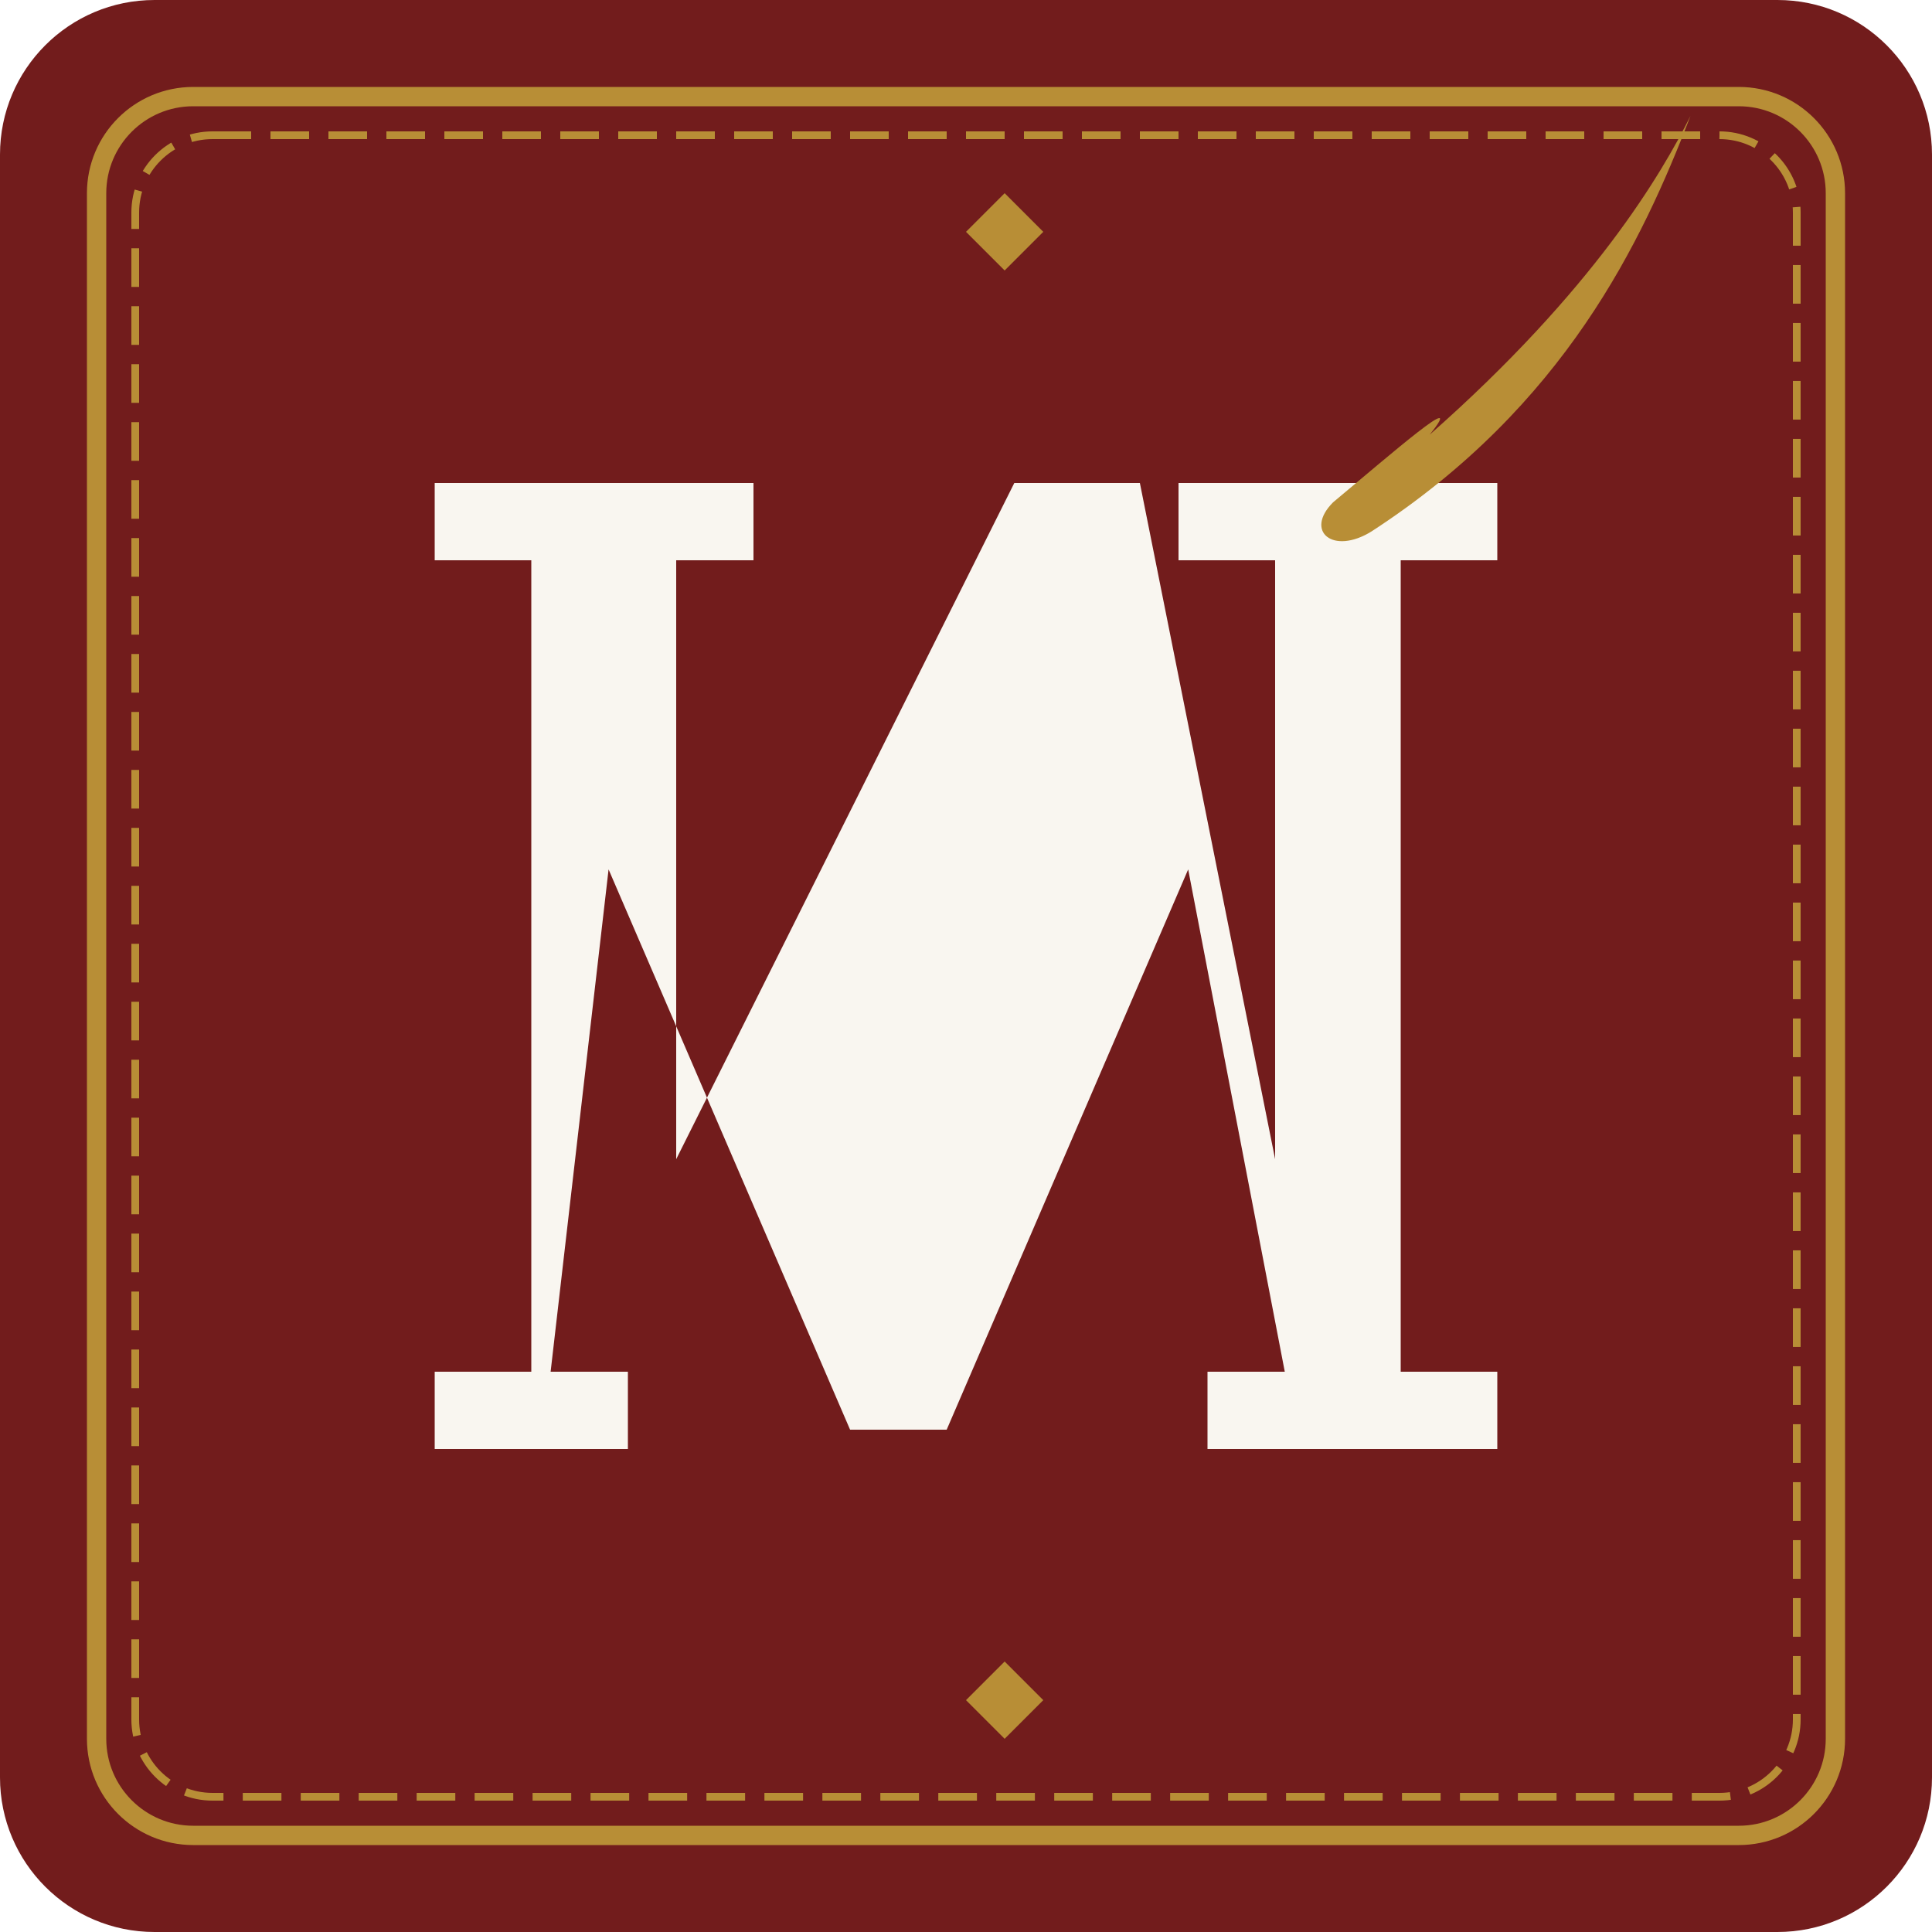
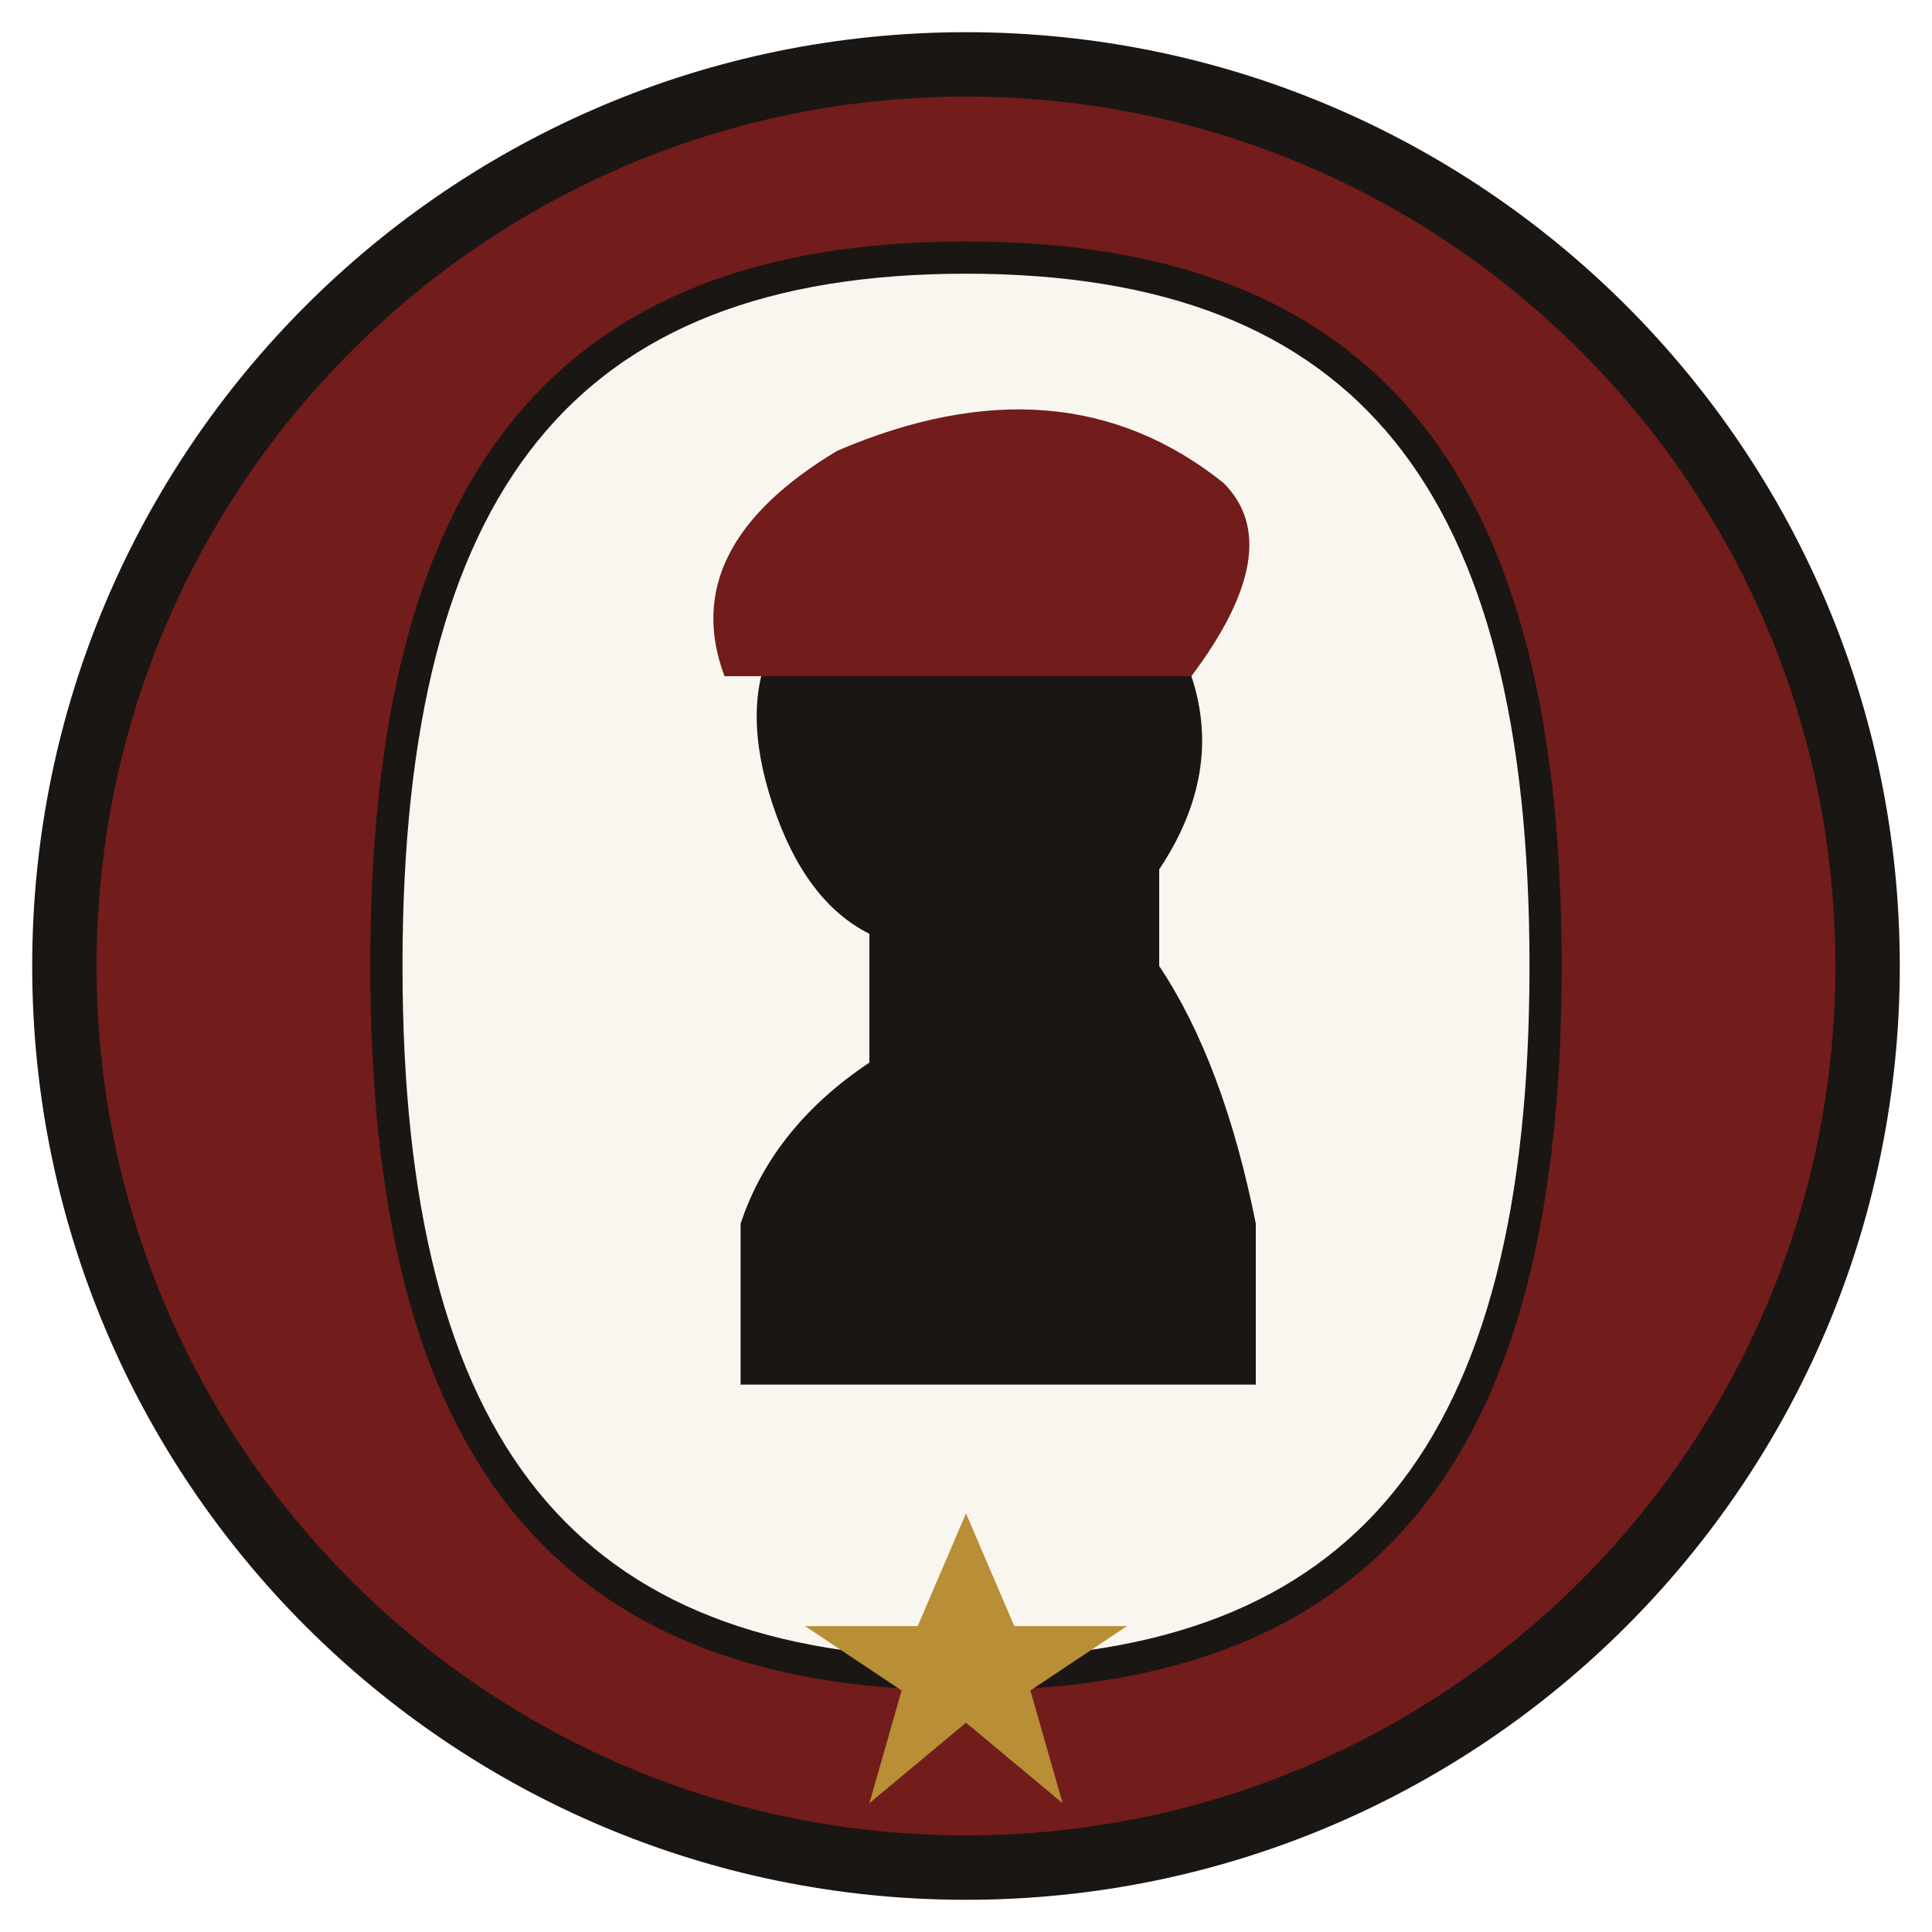
- <svg xmlns="http://www.w3.org/2000/svg" viewBox="0 0 200 200" width="100%" height="100%">
-   <rect width="200" height="200" rx="16" fill="#721C1C" />
-   <rect x="10" y="10" width="180" height="180" rx="10" fill="none" stroke="#B88E36" stroke-width="2" />
-   <rect x="14" y="14" width="172" height="172" rx="8" fill="none" stroke="#B88E36" stroke-width="0.8" stroke-dasharray="4 2" />
-   <g fill="#F9F6F0">
-     <path d="M 45 150 L 45 142 L 55 142 L 55 58 L 45 58 L 45 50 L 78 50 L 78 58 L 70 58 L 70 120 L 105 50 L 118 50 L 132 120 L 132 58 L 122 58 L 122 50 L 155 50 L 155 58 L 145 58 L 145 142 L 155 142 L 155 150 L 125 150 L 125 142 L 133 142 L 123 90 L 98 148 L 88 148 L 63 90 L 57 142 L 65 142 L 65 150 Z" />
-   </g>
-   <path d="M 148 45 C 165 30 172 18 175 12 C 170 25 162 42 142 55 C 138 57.5 135 55 138 52 C 144 47 152 40 148 45 Z" fill="#B88E36" />
-   <polygon points="100,24 104,20 108,24 104,28" fill="#B88E36" />
-   <polygon points="100,176 104,172 108,176 104,180" fill="#B88E36" />
+ <svg xmlns="http://www.w3.org/2000/svg" viewBox="0 0 120 120" width="100%" height="100%">
+   <circle cx="60" cy="60" r="56" fill="#721C1C" stroke="#1A1613" stroke-width="4" />
+   <circle cx="60" cy="60" r="48" fill="#721C1C" />
+   <path d="M 60 16 C 85 16 96 30 96 60 C 96 90 85 104 60 104 C 35 104 24 90 24 60 C 24 30 35 16 60 16 Z" fill="#F9F6F0" stroke="#1A1613" stroke-width="2" />
+   <path d="M 46 86 L 46 76 Q 48 70 54 66 L 54 58 Q 50 56 48 50 Q 46 44 48 40 Q 52 34 62 34 Q 72 34 74 42 Q 76 48 72 54 L 72 60 Q 76 66 78 76 L 78 86 Z" fill="#1A1613" />
+   <path d="M 45 42 Q 42 34 52 28 Q 66 22 76 30 Q 80 34 74 42 Z" fill="#721C1C" />
+   <polygon points="60,94 63,101 70,101 64,105 66,112 60,107 54,112 56,105 50,101 57,101" fill="#B88E36" />
</svg>
